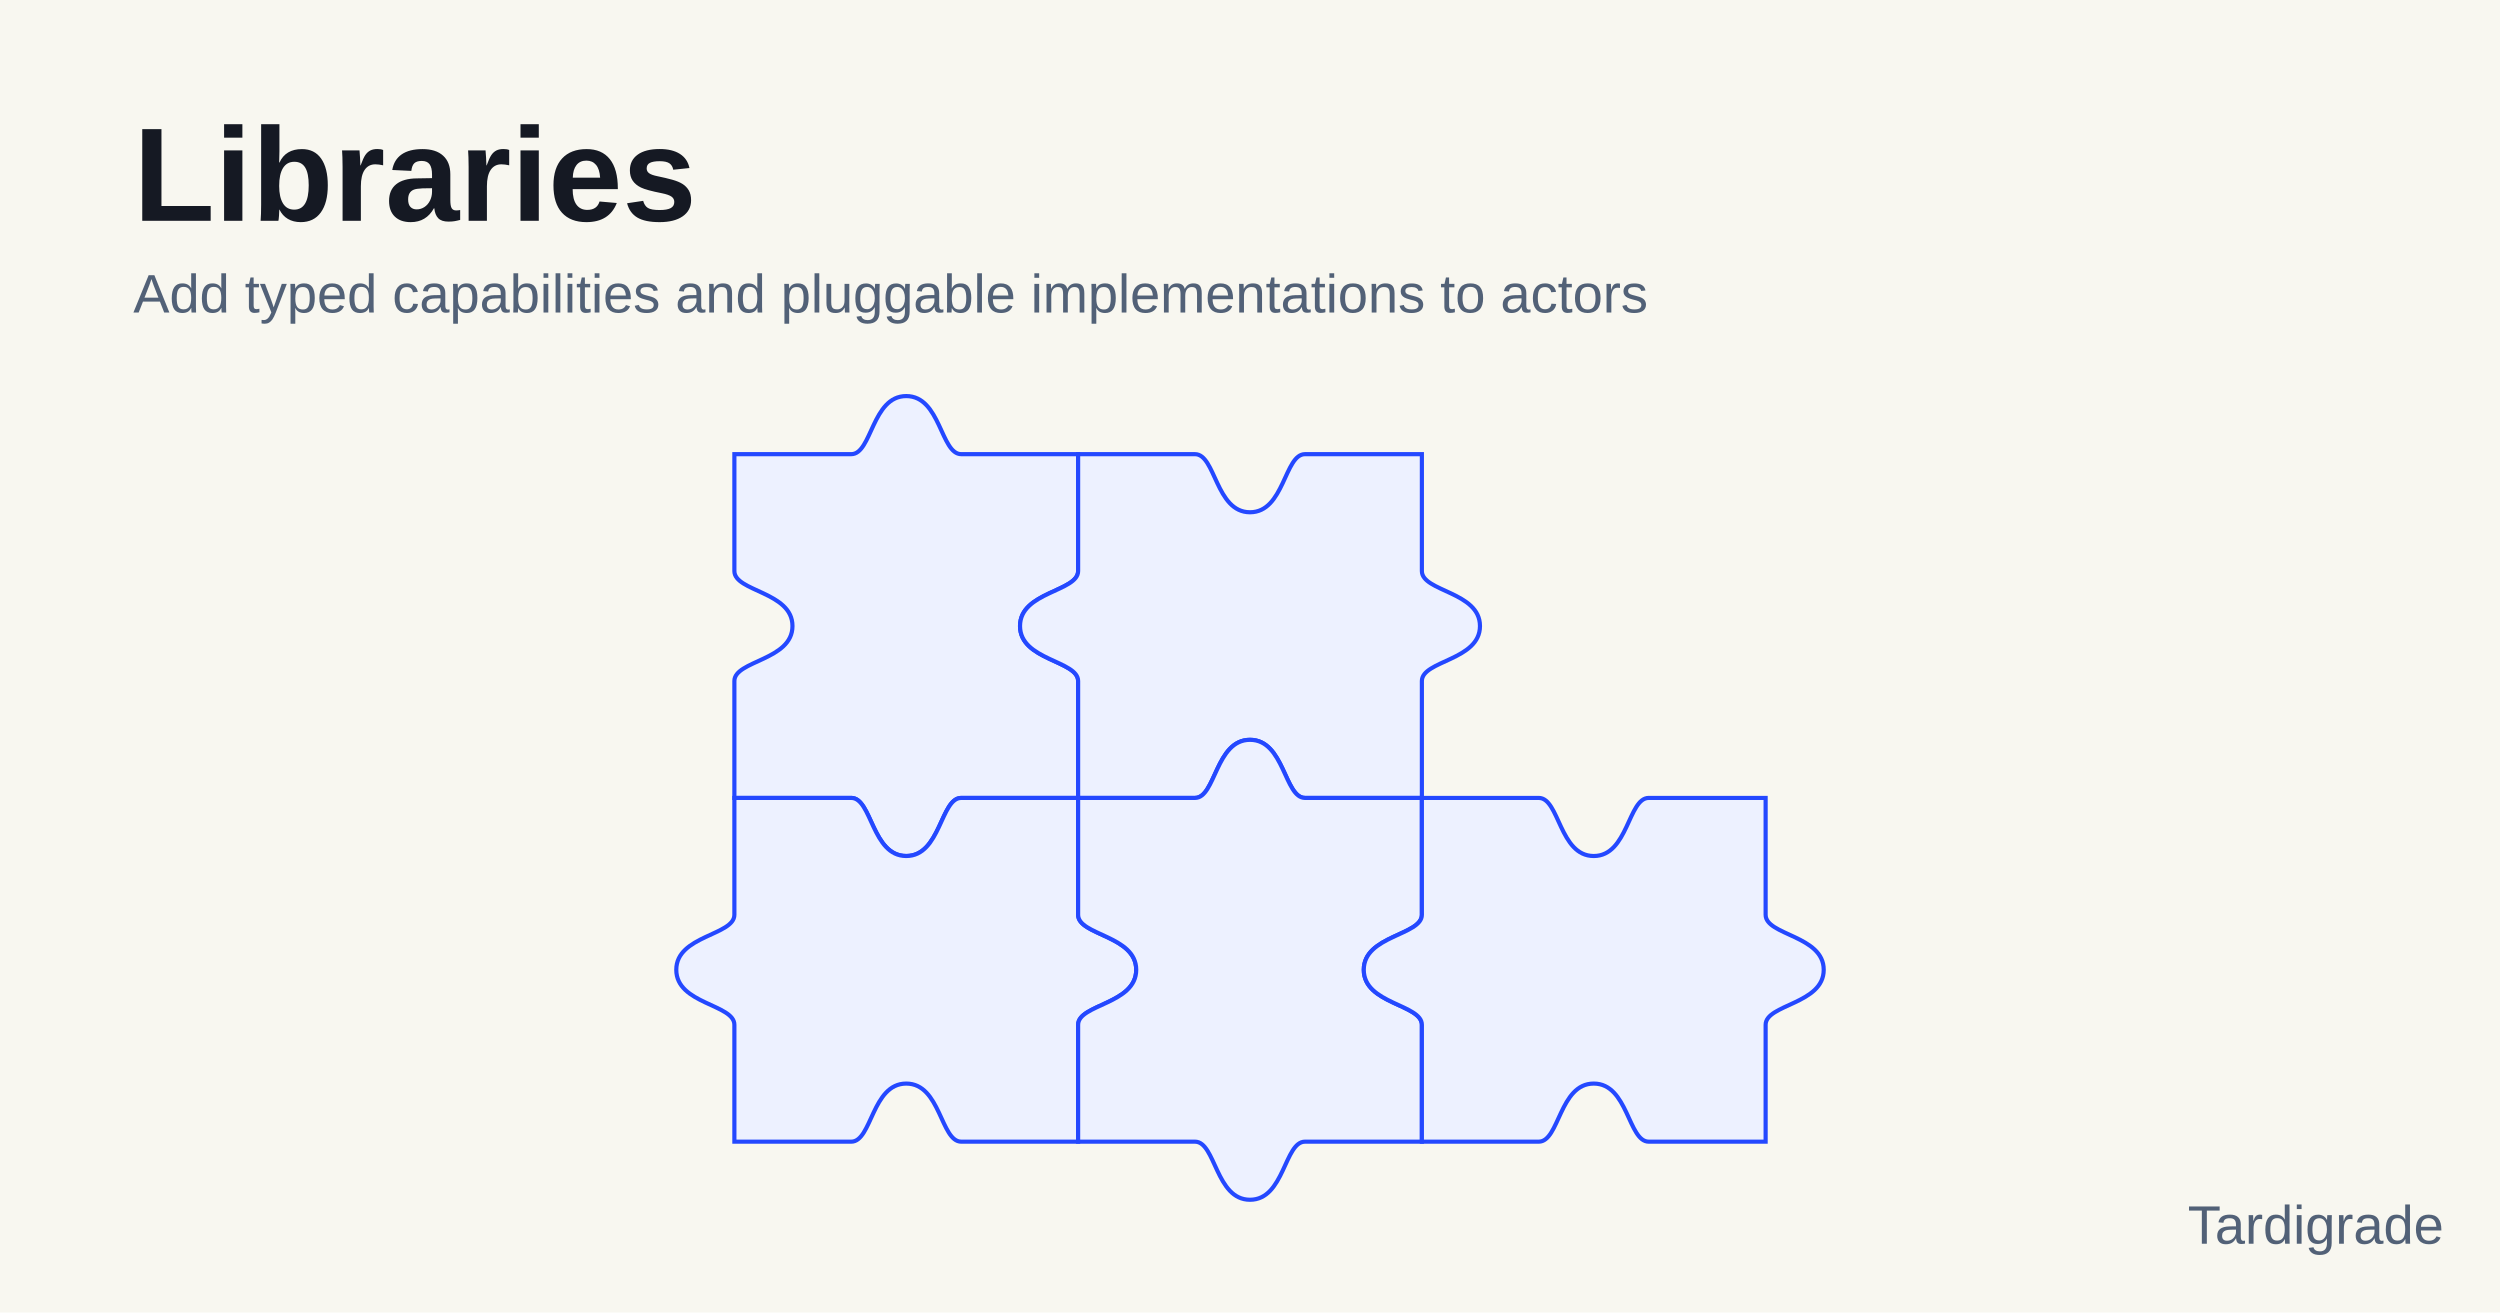
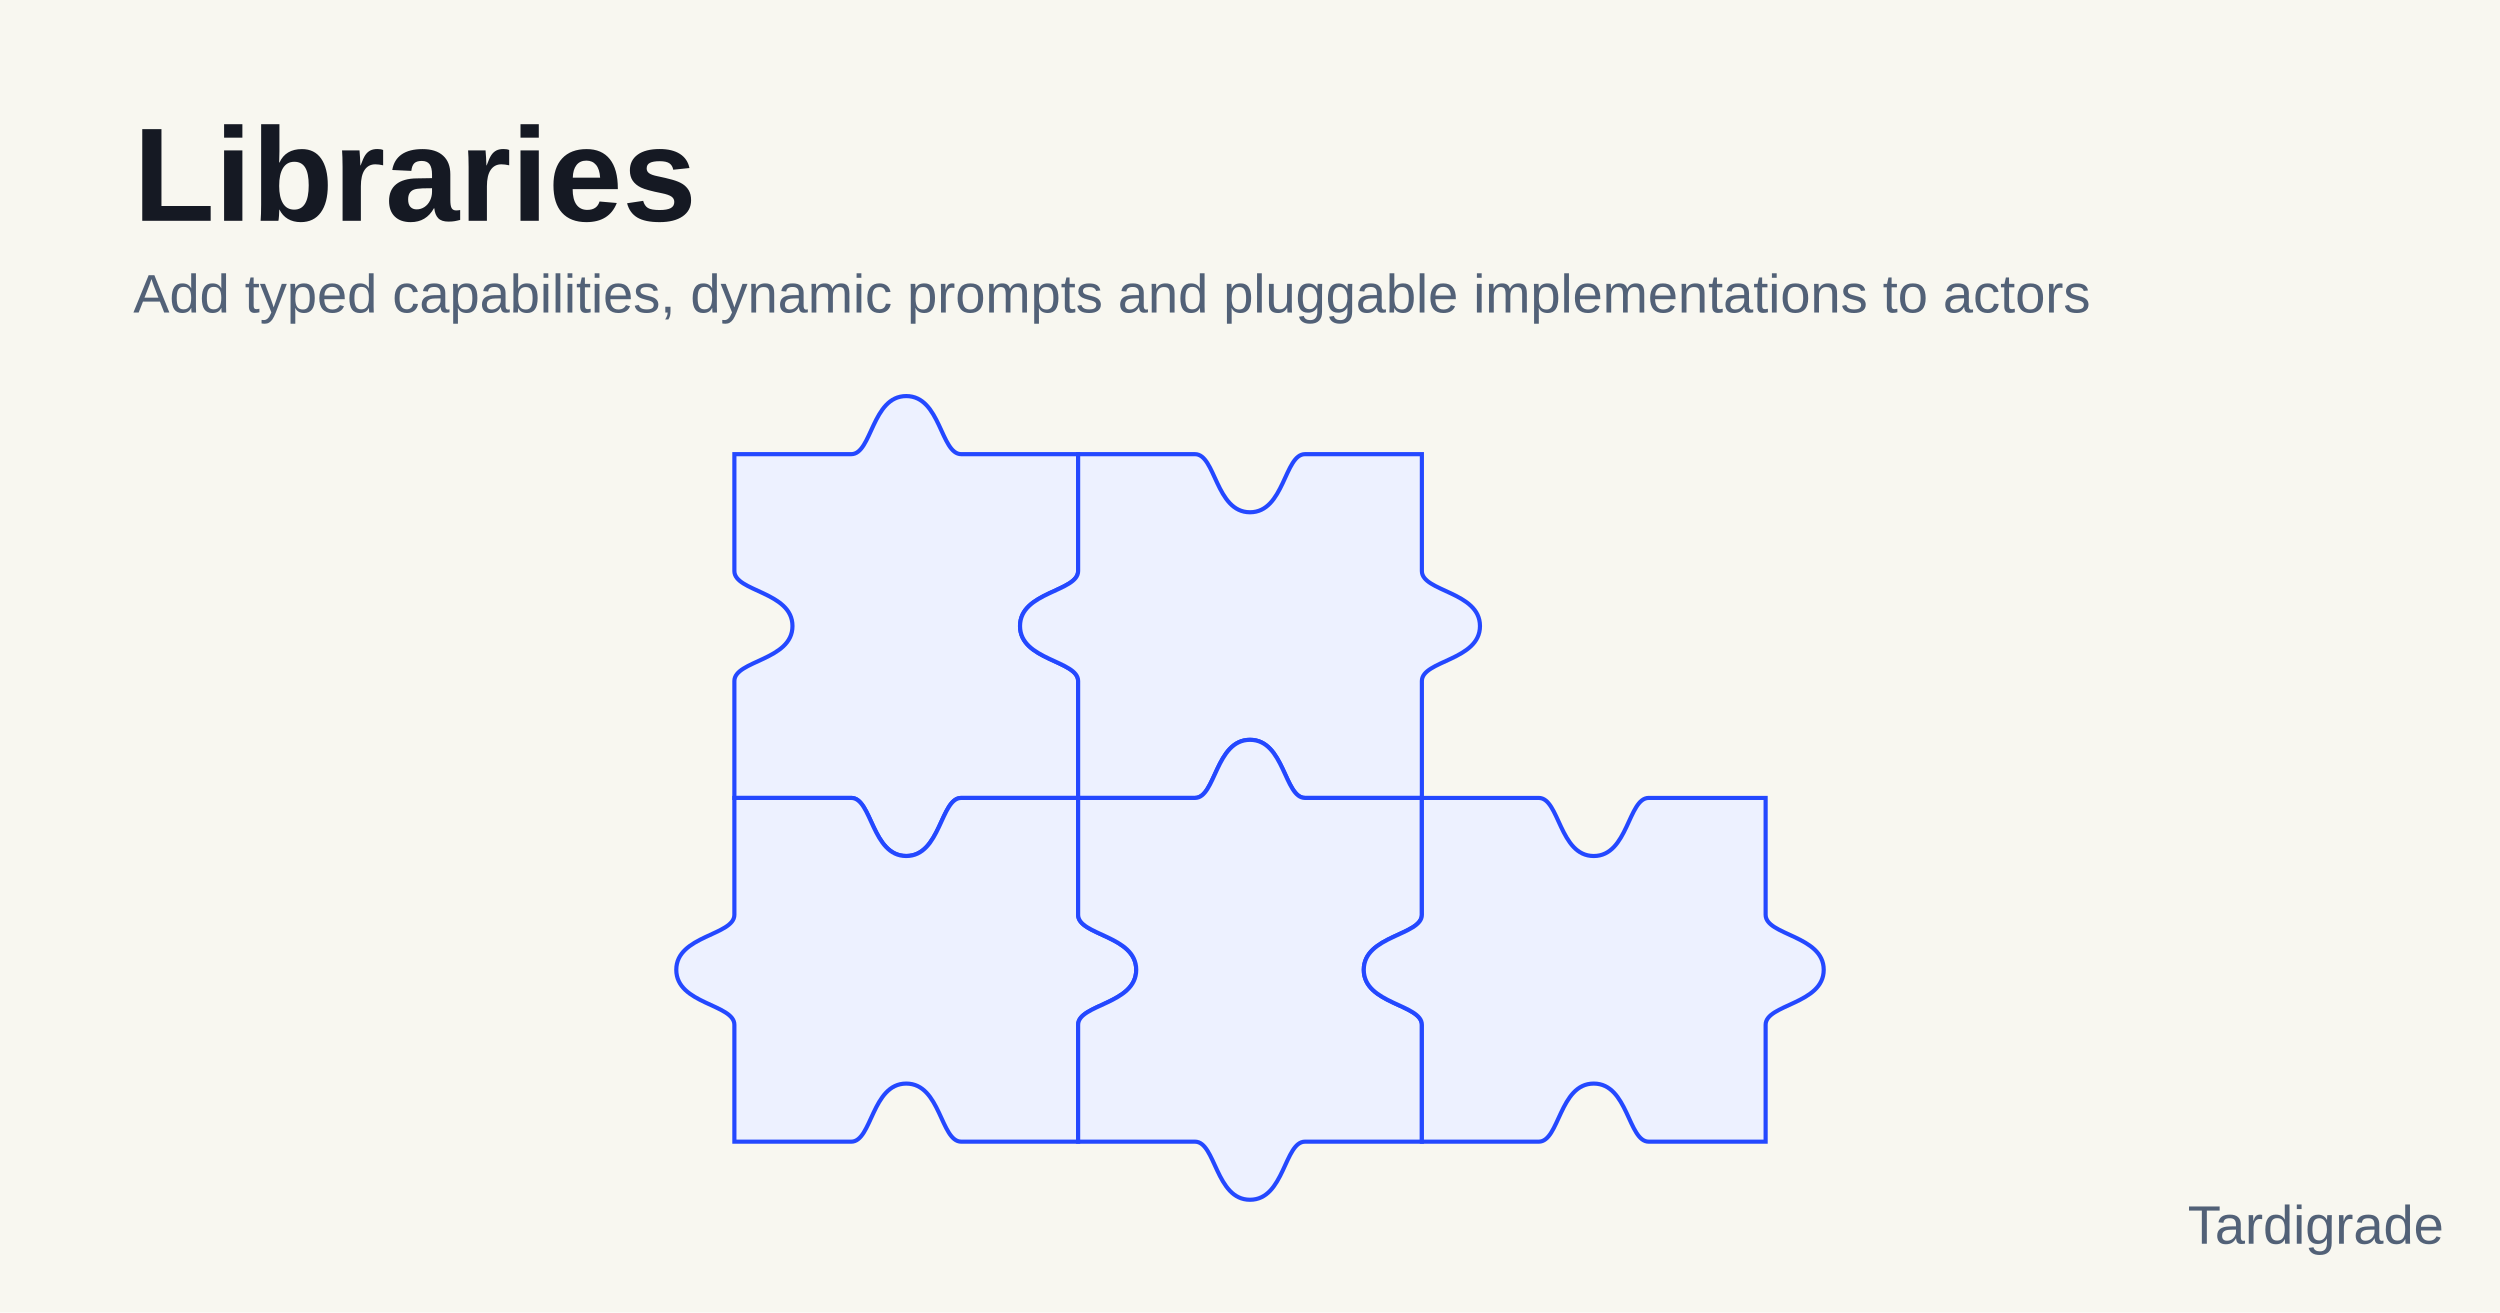
<svg xmlns="http://www.w3.org/2000/svg" width="1200" height="630" viewBox="0 0 1200 630">
  <rect width="1200" height="630" fill="#f8f7f0" />
  <style>
    .piece { fill: #edf1ff; stroke: #2448ff; stroke-width: 2; vector-effect: non-scaling-stroke; }
  </style>
  <text x="64" y="106" fill="#151923" font-family="Arial, sans-serif" font-size="64" font-weight="600">Libraries</text>
-   <text x="64" y="150" fill="#526177" font-family="Arial, sans-serif" font-size="26">Add typed capabilities and pluggable implementations to actors</text>
+   <text x="64" y="150" fill="#526177" font-family="Arial, sans-serif" font-size="26">Add typed capabilities, dynamic prompts and pluggable implementations to actors</text>
  <g transform="translate(352.5 218) scale(1.65)">
    <path class="piece" d="M 0 0 L 34.0 0.0 C 40.0 0.0 40.0 -16.9 50.0 -16.9 C 60.0 -16.9 60.0 0.0 66.0 0.0 L 100.0 0.0 L 100.0 34.0 C 100.0 40.0 83.1 40.0 83.1 50.0 C 83.1 60.0 100.0 60.0 100.0 66.0 L 100.0 100.0 L 66.0 100.0 C 60.0 100.0 60.0 116.9 50.0 116.9 C 40.0 116.9 40.0 100.0 34.0 100.0 L 0.0 100.0 L 0.0 66.0 C 0.0 60.0 16.9 60.0 16.9 50.0 C 16.9 40.0 0.0 40.0 0.0 34.0 L 0.0 0.0 Z" />
    <path class="piece" d="M 100 0 L 134.0 0.0 C 140.0 0.0 140.0 16.9 150.0 16.9 C 160.0 16.9 160.0 0.0 166.0 0.0 L 200.0 0.0 L 200.0 34.0 C 200.0 40.0 216.9 40.0 216.9 50.0 C 216.9 60.0 200.0 60.0 200.0 66.0 L 200.0 100.0 L 166.0 100.0 C 160.0 100.0 160.0 83.1 150.0 83.1 C 140.0 83.1 140.0 100.0 134.0 100.0 L 100.0 100.0 L 100.0 66.0 C 100.0 60.0 83.1 60.0 83.1 50.0 C 83.1 40.0 100.0 40.0 100.0 34.0 L 100.0 0.0 Z" />
    <path class="piece" d="M 0 100 L 34.0 100.0 C 40.0 100.0 40.0 116.9 50.0 116.9 C 60.0 116.9 60.0 100.0 66.0 100.0 L 100.0 100.0 L 100.0 134.0 C 100.0 140.0 116.9 140.0 116.9 150.0 C 116.9 160.0 100.0 160.0 100.0 166.0 L 100.0 200.0 L 66.0 200.0 C 60.0 200.0 60.0 183.1 50.0 183.1 C 40.0 183.1 40.0 200.0 34.0 200.0 L 0.0 200.0 L 0.0 166.0 C 0.0 160.0 -16.9 160.0 -16.9 150.0 C -16.9 140.0 0.0 140.0 0.0 134.0 L 0.0 100.0 Z" />
    <path class="piece" d="M 100 100 L 134.0 100.0 C 140.0 100.0 140.0 83.1 150.0 83.1 C 160.0 83.1 160.0 100.0 166.0 100.0 L 200.0 100.0 L 200.0 134.0 C 200.0 140.0 183.1 140.0 183.1 150.0 C 183.1 160.0 200.0 160.0 200.0 166.0 L 200.0 200.0 L 166.0 200.0 C 160.0 200.0 160.0 216.9 150.0 216.9 C 140.0 216.9 140.0 200.0 134.0 200.0 L 100.0 200.0 L 100.0 166.0 C 100.0 160.0 116.9 160.0 116.9 150.0 C 116.9 140.0 100.0 140.0 100.0 134.0 L 100.0 100.0 Z" />
    <path class="piece" d="M 200 100 L 234.0 100.0 C 240.0 100.0 240.0 116.9 250.0 116.9 C 260.0 116.9 260.0 100.0 266.0 100.0 L 300.0 100.0 L 300.0 134.0 C 300.0 140.0 316.9 140.0 316.9 150.0 C 316.9 160.0 300.0 160.0 300.0 166.0 L 300.0 200.0 L 266.0 200.0 C 260.0 200.0 260.0 183.1 250.0 183.1 C 240.0 183.1 240.0 200.0 234.0 200.0 L 200.0 200.0 L 200.0 166.0 C 200.0 160.0 183.1 160.0 183.1 150.0 C 183.1 140.0 200.0 140.0 200.0 134.0 L 200.0 100.0 Z" />
  </g>
  <text x="1173" y="597" text-anchor="end" fill="#526177" font-family="Arial, sans-serif" font-size="26">Tardigrade</text>
</svg>
